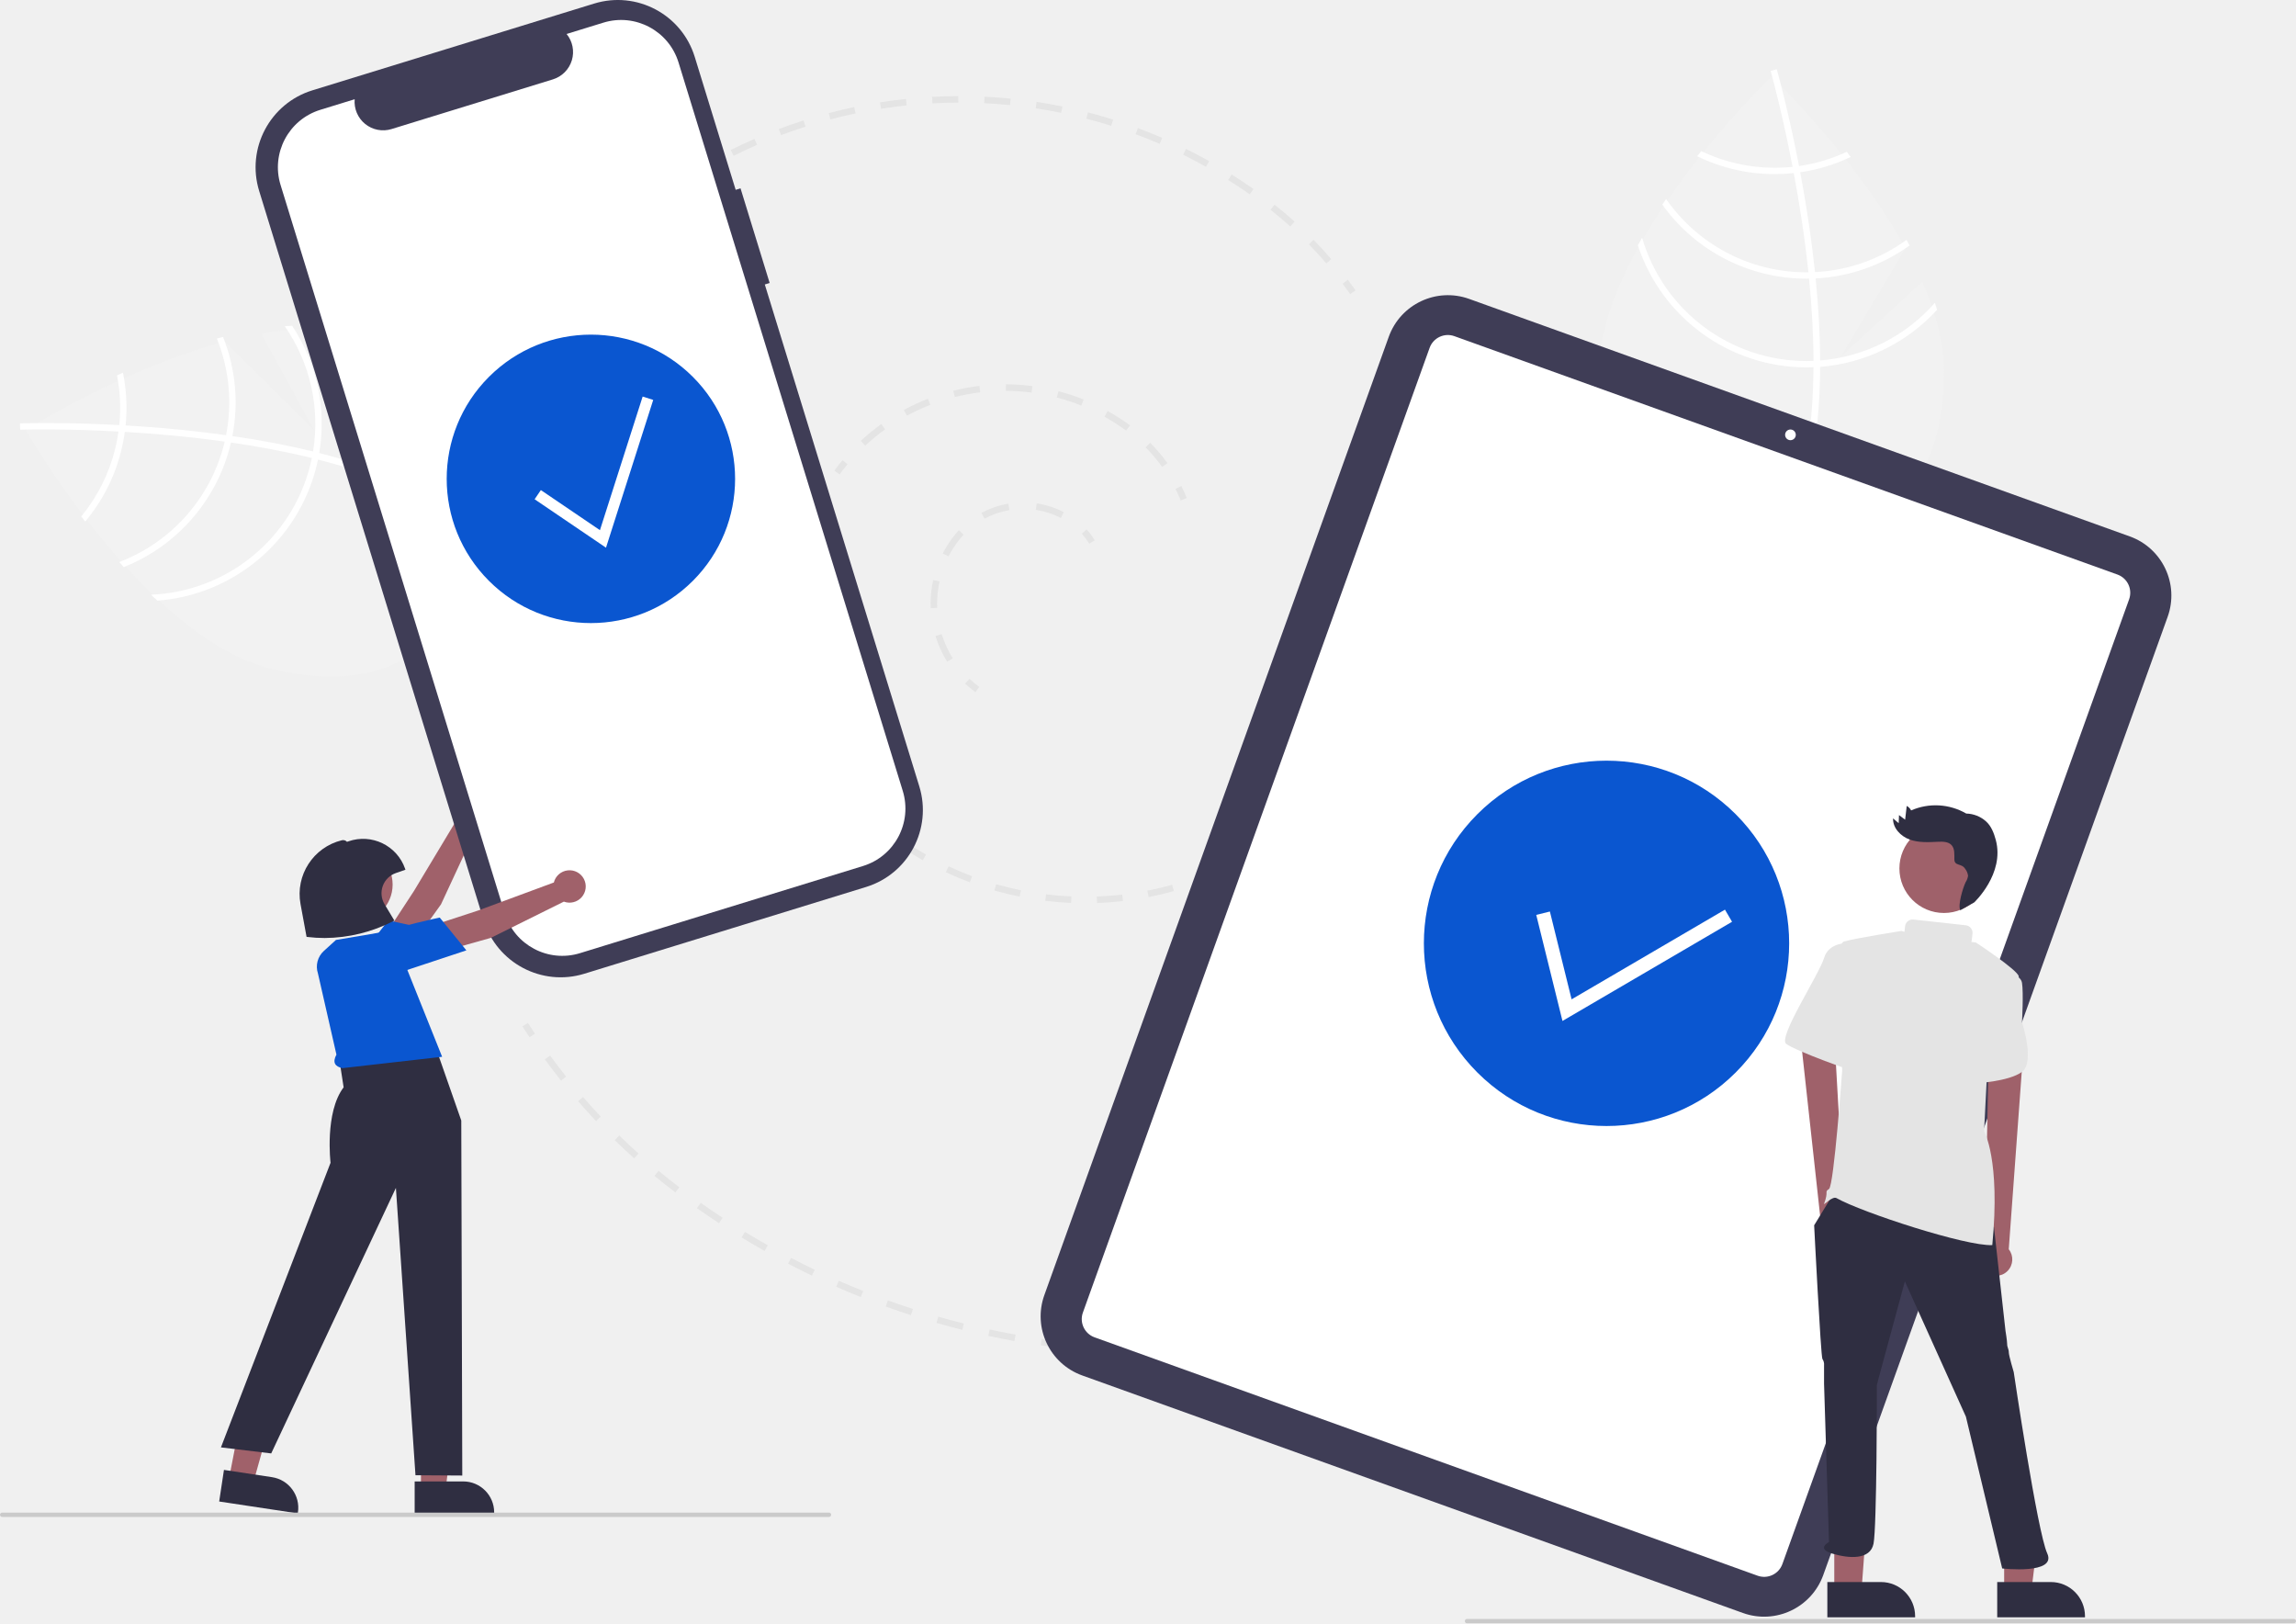
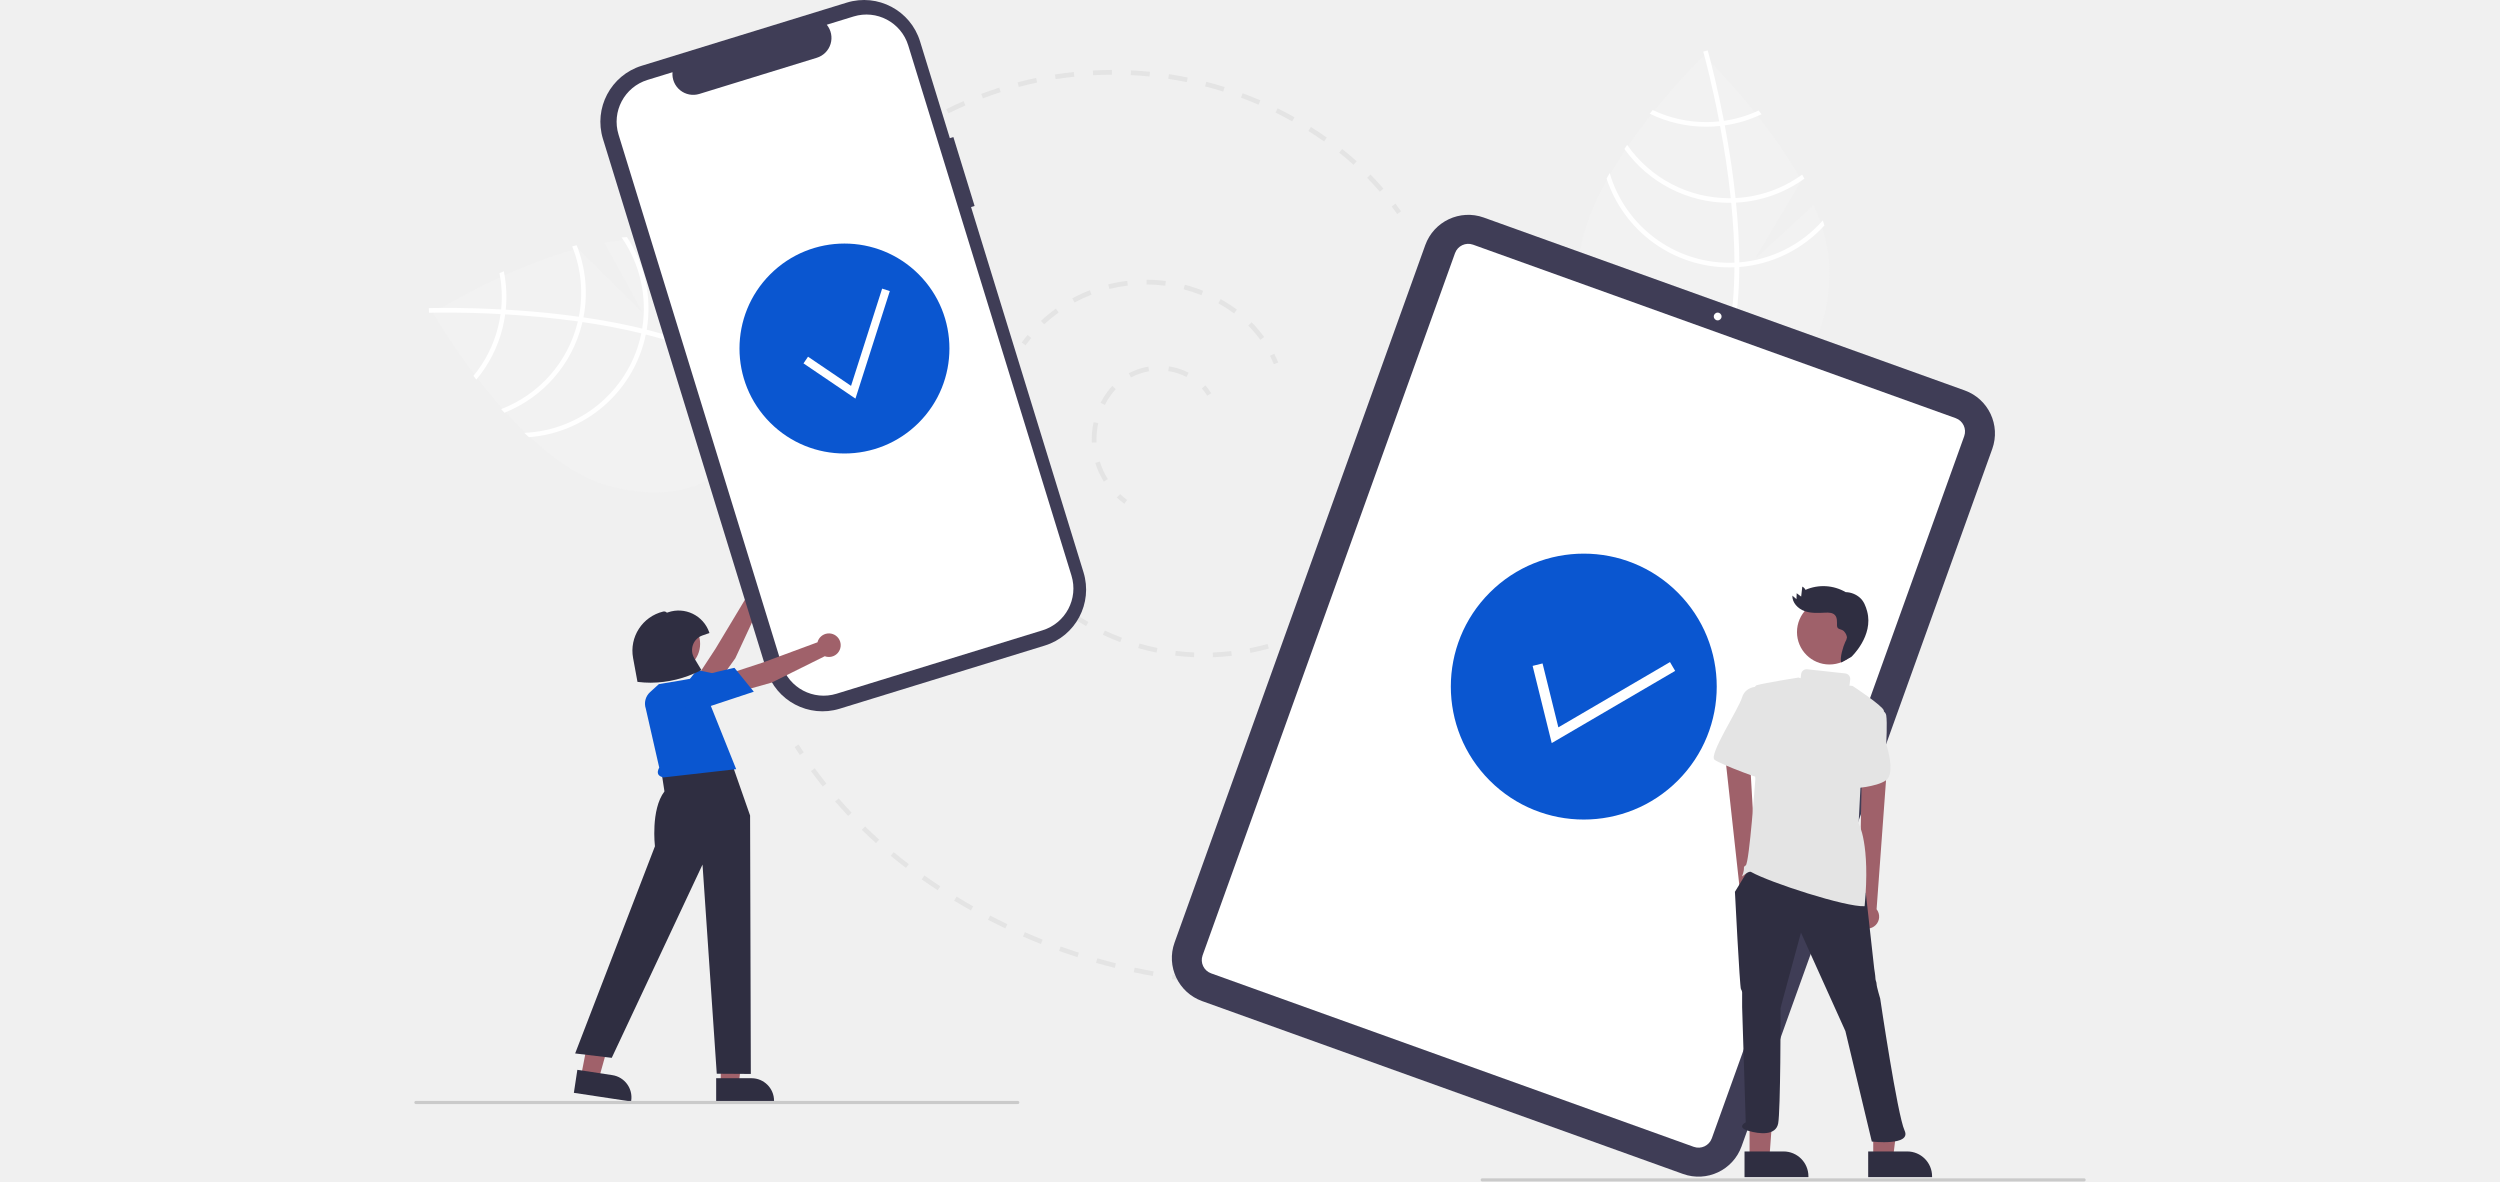
- <svg xmlns="http://www.w3.org/2000/svg" data-name="Layer 1" width="1058" height="747.89" viewBox="0 0 1058 747.89">
+ <svg xmlns="http://www.w3.org/2000/svg" data-name="Layer 1" width="1058" height="500" viewBox="0 0 1058 747.89">
  <path d="M520.465,394.967a51.328,51.328,0,0,1-4.75-3.956l2.056-2.185a48.405,48.405,0,0,0,4.472,3.725Z" transform="translate(-71 -76.05511)" fill="#e4e4e4" />
  <path d="M507.463,380.933a50.575,50.575,0,0,1-5.393-11.851l2.868-.881a47.595,47.595,0,0,0,5.072,11.147Zm-7.595-24.679q-.044-1.063-.044-2.129a50.684,50.684,0,0,1,1.173-10.84l2.93.643a47.69,47.69,0,0,0-1.103,10.197q0,1.003.042,2.003Zm8.207-23.846-2.667-1.373a51.175,51.175,0,0,1,4.27-6.885,41.476,41.476,0,0,1,3.182-3.821l2.186,2.055a38.523,38.523,0,0,0-2.951,3.544A48.17,48.17,0,0,0,508.075,332.408Zm16.596-17.403-1.417-2.645a40.835,40.835,0,0,1,12.384-4.252l.508,2.957A37.826,37.826,0,0,0,524.671,315.005Zm35.147-.328a37.488,37.488,0,0,0-11.539-3.733l.451-2.966a40.488,40.488,0,0,1,12.46,4.031Z" transform="translate(-71 -76.05511)" fill="#e4e4e4" />
  <path d="M572.894,326.55a29.835,29.835,0,0,0-3.395-4.583l2.229-2.009a32.826,32.826,0,0,1,3.737,5.046Z" transform="translate(-71 -76.05511)" fill="#e4e4e4" />
  <path d="M457.886,294.634l-2.417-1.777c1.2-1.632,2.465-3.246,3.76-4.796l2.303,1.923C460.277,291.487,459.05,293.052,457.886,294.634Z" transform="translate(-71 -76.05511)" fill="#e4e4e4" />
  <path d="M606.523,291.166a75.047,75.047,0,0,0-7.637-9.01l2.128-2.114a78.048,78.048,0,0,1,7.943,9.371Zm-136.826-9.798-2.044-2.196a97.25,97.25,0,0,1,9.472-7.758l1.75,2.437A94.183,94.183,0,0,0,469.696,281.367Zm120.233-6.917a95.865,95.865,0,0,0-9.981-6.415l1.461-2.62a98.852,98.852,0,0,1,10.295,6.617Zm-101.002-6.899-1.429-2.638a97.699,97.699,0,0,1,11.109-5.142l1.086,2.796A94.722,94.722,0,0,0,488.927,267.551ZM569.248,262.92a94.107,94.107,0,0,0-11.26-3.724l.76-2.902a97.207,97.207,0,0,1,11.62,3.843Zm-58.248-3.949-.729-2.91a98.544,98.544,0,0,1,12.034-2.227l.361,2.979A95.527,95.527,0,0,0,511,258.971Zm35.347-2.051a94.936,94.936,0,0,0-11.836-.796l.014-3a98.038,98.038,0,0,1,12.211.822Z" transform="translate(-71 -76.05511)" fill="#e4e4e4" />
  <path d="M615.087,306.637c-.739-1.81-1.557-3.61-2.433-5.352l2.681-1.348c.91,1.812,1.761,3.685,2.529,5.566Z" transform="translate(-71 -76.05511)" fill="#e4e4e4" />
  <path d="M623.309,482.932l-1.031-2.817c1.848-.676,3.711-1.4,5.536-2.152l1.142,2.774C627.095,481.504,625.195,482.242,623.309,482.932Z" transform="translate(-71 -76.05511)" fill="#e4e4e4" />
  <path d="M576.536,492.097l-.109-2.998c3.892-.142,7.827-.44,11.694-.887l.344,2.98C584.519,491.648,580.506,491.952,576.536,492.097Zm-11.962-.035c-3.975-.168-7.986-.497-11.923-.978l.363-2.978c3.859.47,7.791.792,11.687.958Zm35.711-2.707-.577-2.944c3.821-.748,7.66-1.658,11.411-2.704l.806,2.89C608.098,487.663,604.182,488.591,600.284,489.355Zm-59.442-.188c-3.894-.791-7.803-1.749-11.62-2.847l.829-2.883c3.74,1.075,7.572,2.014,11.388,2.79Zm-22.977-6.607c-3.718-1.398-7.426-2.963-11.022-4.653l1.276-2.715c3.524,1.655,7.158,3.189,10.802,4.56ZM496.227,472.398c-3.44-1.962-6.855-4.091-10.149-6.328l1.686-2.481c3.229,2.193,6.577,4.28,9.949,6.203Z" transform="translate(-71 -76.05511)" fill="#e4e4e4" />
  <path d="M476.428,458.912c-1.565-1.278-3.115-2.609-4.608-3.956l2.01-2.228c1.457,1.315,2.969,2.613,4.496,3.86Z" transform="translate(-71 -76.05511)" fill="#e4e4e4" />
  <path d="M393.38,156.427l-1.541-2.574c1.723-1.031,3.479-2.052,5.22-3.035l1.475,2.612C396.815,154.401,395.081,155.409,393.38,156.427Z" transform="translate(-71 -76.05511)" fill="#e4e4e4" />
  <path d="M682.175,197.399c-2.57-2.994-5.276-5.948-8.041-8.777l2.146-2.097c2.81,2.876,5.559,5.877,8.171,8.92ZM665.547,180.377c-2.931-2.639-5.992-5.224-9.096-7.681l1.862-2.353c3.154,2.497,6.263,5.122,9.242,7.804Zm-18.658-14.79c-3.245-2.278-6.583-4.5-9.923-6.601l1.598-2.539c3.382,2.128,6.763,4.377,10.049,6.685Zm-20.167-12.688c-3.449-1.933-6.995-3.802-10.541-5.557l1.331-2.688c3.592,1.777,7.184,3.671,10.677,5.628Zm-217.656-5.06-1.338-2.685c3.588-1.789,7.271-3.507,10.945-5.109l1.199,2.75C416.244,144.377,412.608,146.073,409.066,147.839Zm196.302-5.505c-3.631-1.57-7.352-3.066-11.057-4.445l1.047-2.812c3.754,1.397,7.522,2.913,11.201,4.503Zm-174.447-4.021-1.056-2.808c3.747-1.41,7.585-2.743,11.409-3.963l.912,2.858C438.41,135.605,434.62,136.921,430.921,138.313Zm152.118-4.294c-3.771-1.187-7.626-2.291-11.458-3.283l.751-2.904c3.882,1.004,7.787,2.124,11.606,3.326Zm-129.404-2.95-.765-2.901c3.871-1.02,7.825-1.956,11.753-2.78l.616,2.936C461.361,129.137,457.456,130.061,453.635,131.068Zm106.334-3.022c-3.872-.792-7.82-1.495-11.736-2.088l.449-2.966c3.967.601,7.966,1.312,11.888,2.115Zm-83.001-1.874-.466-2.964c3.956-.622,7.984-1.15,11.974-1.571l.315,2.983C484.851,125.037,480.873,125.559,476.967,126.173Zm59.437-1.698c-3.934-.392-7.934-.686-11.889-.876l.144-2.996c4.007.192,8.058.49,12.043.887Zm-35.728-.802-.162-2.995c4.005-.217,8.067-.333,12.072-.346l.009,3C508.641,123.345,504.631,123.46,500.677,123.673Z" transform="translate(-71 -76.05511)" fill="#e4e4e4" />
  <path d="M693.178,211.549c-1.137-1.619-2.313-3.238-3.497-4.812l2.398-1.803c1.203,1.6,2.398,3.246,3.554,4.891Z" transform="translate(-71 -76.05511)" fill="#e4e4e4" />
  <path d="M556.567,696.691q-2.985-.383-5.965-.816l.431-2.969q2.956.428,5.917.809Z" transform="translate(-71 -76.05511)" fill="#e4e4e4" />
  <path d="M538.461,693.904c-4.015-.721-8.075-1.521-12.066-2.377l.629-2.934c3.958.849,7.985,1.643,11.967,2.357Zm-24.045-5.157c-3.967-.991-7.963-2.062-11.878-3.183l.825-2.884c3.883,1.111,7.846,2.173,11.781,3.156ZM490.774,681.984c-3.89-1.256-7.805-2.593-11.637-3.975l1.018-2.822c3.8,1.371,7.683,2.697,11.541,3.943Zm-23.132-8.339c-3.786-1.511-7.602-3.109-11.342-4.75l1.205-2.747c3.709,1.627,7.494,3.212,11.249,4.71Zm-22.518-9.877c-3.681-1.764-7.381-3.615-10.996-5.5l1.387-2.66c3.586,1.87,7.256,3.705,10.906,5.455Zm-21.803-11.366c-3.541-1.999-7.108-4.092-10.604-6.222l1.561-2.562c3.467,2.112,7.006,4.188,10.518,6.171ZM402.327,639.608c-3.41-2.236-6.831-4.562-10.168-6.912l1.727-2.453c3.311,2.331,6.704,4.638,10.086,6.856Zm-20.108-14.166c-3.262-2.476-6.509-5.048-9.65-7.644l1.911-2.312c3.11,2.57,6.324,5.116,9.553,7.567Zm-18.976-15.68c-3.04-2.732-6.063-5.564-8.984-8.418l2.096-2.146c2.891,2.824,5.883,5.628,8.893,8.332ZM345.634,592.557c-2.801-2.976-5.576-6.051-8.248-9.141l2.269-1.963c2.645,3.058,5.391,6.102,8.164,9.048ZM329.53,573.936c-2.542-3.202-5.048-6.5-7.45-9.803l2.426-1.765c2.377,3.269,4.858,6.533,7.374,9.702Z" transform="translate(-71 -76.05511)" fill="#e4e4e4" />
  <path d="M315.014,553.972q-1.67-2.514-3.284-5.055l2.532-1.608q1.598,2.515,3.25,5.003Z" transform="translate(-71 -76.05511)" fill="#e4e4e4" />
  <path d="M956.744,205.849l-37.392,34.424,29.716-49.862c-23.412-42.456-61.702-79.148-61.702-79.148s-79.439,76.109-79.439,135.935,35.566,80.716,79.439,80.716c43.872,0,79.438-20.889,79.438-80.716C966.805,233.881,962.863,219.759,956.744,205.849Z" transform="translate(-71 -76.05511)" fill="#f2f2f2" />
  <path d="M909.736,242.136V245.085c-.175,34.278-5.956,61.023-17.299,79.855-.161.277-.336.54-.496.818l-1.27-.774-1.212-.759c12.584-20.336,17.037-49.081,17.197-78.979.015-.964.029-1.942.015-2.92-.044-12.657-.818-25.46-2.058-37.898-.088-.964-.19-1.942-.292-2.92-1.723-16.409-4.204-32.088-6.745-45.709-.175-.964-.365-1.927-.555-2.876-4.394-23.037-8.876-39.723-9.898-43.417-.117-.453-.19-.701-.204-.759l1.387-.394.015-.015,1.401-.394c.015.058.263.891.671,2.438,1.562,5.781,5.621,21.475,9.606,42.176.175.934.365,1.898.54,2.861,2.073,11.051,4.102,23.402,5.708,36.365q.613,4.883,1.095,9.635c.117.978.219,1.956.307,2.92Q909.663,224.508,909.736,242.136Z" transform="translate(-71 -76.05511)" fill="#fff" />
  <path d="M899.999,152.559c-.978.131-1.971.263-2.978.365a80.536,80.536,0,0,1-8.234.423,78.342,78.342,0,0,1-33.869-7.65c-.613.774-1.226,1.547-1.854,2.336a81.243,81.243,0,0,0,35.723,8.234,83.33,83.33,0,0,0,8.788-.467c.993-.102,1.985-.234,2.963-.38a80.559,80.559,0,0,0,23.285-7.051q-.942-1.204-1.839-2.365A78.073,78.073,0,0,1,899.999,152.559Z" transform="translate(-71 -76.05511)" fill="#fff" />
  <path d="M907.342,201.42q-1.511.088-3.022.088c-.307.015-.628.015-.934.015a78.757,78.757,0,0,1-64.643-33.767c-.584.861-1.168,1.723-1.737,2.599a81.682,81.682,0,0,0,66.38,34.088c.409,0,.818,0,1.226-.015,1.022-.015,2.029-.044,3.036-.088a81.25,81.25,0,0,0,43.285-15.183c-.467-.861-.934-1.723-1.416-2.584A78.217,78.217,0,0,1,907.342,201.42Z" transform="translate(-71 -76.05511)" fill="#fff" />
  <path d="M909.736,242.136c-1.022.088-2.044.146-3.066.19-1.095.044-2.19.073-3.285.073A78.971,78.971,0,0,1,827.677,185.581c-.657,1.183-1.314,2.35-1.942,3.533a81.862,81.862,0,0,0,77.65,56.205c1.095,0,2.19-.015,3.27-.073,1.037-.029,2.058-.088,3.08-.161a81.623,81.623,0,0,0,53.869-26.292c-.307-1.08-.657-2.146-1.007-3.226A78.716,78.716,0,0,1,909.736,242.136Z" transform="translate(-71 -76.05511)" fill="#fff" />
  <path d="M191.377,229.685l24.388,44.591-41.222-40.866C127.694,245.891,82.849,274.2,82.849,274.2s54.7,95.451,112.76,109.882,86.911-15.047,97.493-57.624c10.582-42.577-1.111-82.131-59.171-96.562C221.009,226.684,206.353,227.102,191.377,229.685Z" transform="translate(-71 -76.05511)" fill="#f2f2f2" />
  <path d="M215.254,284.058l2.862.711c33.223,8.438,57.784,20.499,73.324,36.05.23.223.443.456.674.679l-1.057,1.046-1.029.993c-16.7-17.118-43.522-28.372-72.499-35.74-.932-.247-1.877-.497-2.83-.718-12.294-3.01-24.906-5.348-37.276-7.144-.956-.147-1.93-.284-2.904-.421-16.34-2.286-32.155-3.66-45.986-4.48-.977-.062-1.958-.111-2.925-.155-23.416-1.292-40.691-.967-44.522-.867-.467.004-.726.015-.786.015l-.048-1.441-.011-.018-.044-1.455c.06-0.0.928-.04,2.528-.064,5.987-.122,22.196-.275,43.247.851.949.055,1.93.104,2.907.166,11.225.654,23.7,1.664,36.668,3.232q4.887.583,9.615,1.262c.977.123,1.951.259,2.907.407Q198.129,279.877,215.254,284.058Z" transform="translate(-71 -76.05511)" fill="#fff" />
  <path d="M125.973,271.901c-.108.981-.22,1.976-.364,2.978a80.535,80.535,0,0,1-1.575,8.093,78.342,78.342,0,0,1-15.593,31.024c.603.782,1.206,1.563,1.82,2.363a81.243,81.243,0,0,0,16.607-32.682,83.327,83.327,0,0,0,1.666-8.642c.14-.988.252-1.983.346-2.968a80.559,80.559,0,0,0-1.227-24.298q-1.396.623-2.739,1.215A78.073,78.073,0,0,1,125.973,271.901Z" transform="translate(-71 -76.05511)" fill="#fff" />
  <path d="M175.163,276.561q-.279,1.487-.644,2.954c-.06.301-.137.613-.211.91A78.757,78.757,0,0,1,125.946,335.015c.695.774,1.39,1.549,2.103,2.313a81.682,81.682,0,0,0,49.093-56.198c.099-.397.197-.793.282-1.194.232-.995.447-1.98.647-2.968a81.25,81.25,0,0,0-4.294-45.669c-.949.246-1.897.491-2.849.751A78.217,78.217,0,0,1,175.163,276.561Z" transform="translate(-71 -76.05511)" fill="#fff" />
  <path d="M215.254,284.058c-.161,1.013-.351,2.019-.555,3.021-.222,1.073-.457,2.143-.721,3.205a78.971,78.971,0,0,1-73.402,59.769c.989.923,1.964,1.842,2.96,2.736a81.862,81.862,0,0,0,73.275-61.801c.264-1.063.514-2.129.718-3.191.222-1.013.412-2.019.587-3.028a81.623,81.623,0,0,0-12.522-58.621c-1.122.037-2.241.12-3.374.199A78.716,78.716,0,0,1,215.254,284.058Z" transform="translate(-71 -76.05511)" fill="#fff" />
  <path d="M259.679,513.001l-9.138-9.304,11.204-17.131L280.922,454.645a7.463,7.463,0,1,1,9.117,3.997L274.21,492.72Z" transform="translate(-71 -76.05511)" fill="#a0616a" />
  <path d="M249.556,534.242a10.298,10.298,0,0,1-10.16,4.6,9.628,9.628,0,0,1-8.089-6.781,9.18,9.18,0,0,1,1.011-7.664c6.113-10.305,17.387-23.914,17.5-24.05l.18-.216,19.015,4.12Z" transform="translate(-71 -76.05511)" fill="#0a56d0" />
  <path d="M412.233,162.823l-2.236.689-18.862-61.263A37.1,37.1,0,0,0,344.761,77.707l-0,0L214.967,117.668A37.1,37.1,0,0,0,190.426,164.042l0,0L293.902,500.135a37.1,37.1,0,0,0,46.374,24.541l0,0,129.794-39.961a37.1,37.1,0,0,0,24.541-46.374l0-0L423.422,207.119l2.236-.689Z" transform="translate(-71 -76.05511)" fill="#3f3d56" />
  <path d="M349.032,86.492l-16.942,5.216a13.163,13.163,0,0,1-6.312,20.917l-74.357,22.893a13.163,13.163,0,0,1-16.983-13.745l-15.824,4.872a27.706,27.706,0,0,0-18.327,34.631L303.61,496.877a27.706,27.706,0,0,0,34.631,18.327l0,0,130.419-40.153a27.706,27.706,0,0,0,18.327-34.632h0L383.663,104.818A27.706,27.706,0,0,0,349.032,86.492Z" transform="translate(-71 -76.05511)" fill="#fff" />
  <path d="M874.141,819.2,569.667,709.753a28.958,28.958,0,0,1-17.435-37.004L710.954,231.192A28.958,28.958,0,0,1,747.959,213.757l304.474,109.447a28.958,28.958,0,0,1,17.435,37.004l-158.723,441.556A28.958,28.958,0,0,1,874.141,819.2Z" transform="translate(-71 -76.05511)" fill="#3f3d56" />
  <path d="M880.92,802.026,575.373,692.194a8.927,8.927,0,0,1-5.375-11.407L729.773,236.306a8.927,8.927,0,0,1,11.407-5.375l305.546,109.832a8.927,8.927,0,0,1,5.375,11.407L892.327,796.651A8.927,8.927,0,0,1,880.92,802.026Z" transform="translate(-71 -76.05511)" fill="#fff" />
  <circle cx="825.042" cy="200.345" r="2.461" fill="#fff" />
  <circle cx="343.287" cy="296.677" r="66.449" transform="translate(-180.2359 253.5805) rotate(-45)" fill="#0a56d0" />
  <polygon points="279.245 252.333 246.355 230.021 249.227 225.79 276.456 244.263 296.136 182.699 301.004 184.255 279.245 252.333" fill="#fff" />
  <circle cx="811.287" cy="510.677" r="84.162" transform="translate(-194.4827 647.1856) rotate(-45)" fill="#0a56d0" />
  <polygon points="719.989 470.381 707.903 421.516 714.19 419.963 724.196 460.419 794.862 419.097 798.129 424.684 719.989 470.381" fill="#fff" />
  <polygon points="193.976 686.239 205.338 686.239 210.743 642.415 193.974 642.416 193.976 686.239" fill="#a0616a" />
  <path d="M262.078,758.585l22.375-.001h.001a14.26,14.26,0,0,1,14.259,14.259v.463l-36.635.001Z" transform="translate(-71 -76.05511)" fill="#2f2e41" />
  <polygon points="105.51 681.321 116.744 683.019 128.64 640.496 113.913 637.99 105.51 681.321" fill="#a0616a" />
  <path d="M174.199,753.275l22.124,3.344.001 0a14.26,14.26,0,0,1,11.967,16.23l-.069.458L171.999,767.832Z" transform="translate(-71 -76.05511)" fill="#2f2e41" />
  <path d="M242.315,555.699l26.421-5.755,14.819,42.361.463,163.569-21.567-.135-9.015-132.389L195.978,745.681,172.81,742.901l50.507-131.133s-2.78-23.168,6.024-34.753l-1.853-12.048Z" transform="translate(-71 -76.05511)" fill="#2f2e41" />
  <path d="M217.512,524.554a9.819,9.819,0,0,1,2.708-10.363l5.585-5.076,15.744-2.653,9.844-1.789,23.343,58.273-45.949,5.232c-3.373-.728-4.72-2.573-2.757-6.241Z" transform="translate(-71 -76.05511)" fill="#0a56d0" />
  <path d="M273.147,514.904l-1.315-12.974,19.455-6.366,34.923-12.924a7.463,7.463,0,1,1,4.616,8.819l-33.659,16.701Z" transform="translate(-71 -76.05511)" fill="#a0616a" />
  <path d="M251.967,525.153a10.297,10.297,0,0,1-10.805-2.762,9.633,9.633,0,0,1-2.074-10.35,9.18,9.18,0,0,1,5.581-5.349c11.213-4.221,28.521-7.794,28.694-7.829l.275-.056,12.265,15.103Z" transform="translate(-71 -76.05511)" fill="#0a56d0" />
  <circle cx="163.64" cy="407.546" r="17.283" fill="#a0616a" />
  <path d="M220.647,508.222a66.215,66.215,0,0,1-8.018-.489l-.365-.044-2.784-15.113A25.498,25.498,0,0,1,228.535,463.178a2.369,2.369,0,0,1,2.359.73l.664-.231a20.499,20.499,0,0,1,26.106,12.607l.165.472-4.431,1.545a9.837,9.837,0,0,0-5.194,14.354l4.53,7.542-.482.242A70.021,70.021,0,0,1,220.647,508.222Z" transform="translate(-71 -76.05511)" fill="#2f2e41" />
  <path d="M453,774.945H72a1,1,0,0,1,0-2H453a1,1,0,0,1,0,2Z" transform="translate(-71 -76.05511)" fill="#cacaca" />
  <path d="M1128,823.945H747a1,1,0,0,1,0-2h381a1,1,0,0,1,0,2Z" transform="translate(-71 -76.05511)" fill="#cacaca" />
  <path d="M921.07,649.415a7.538,7.538,0,0,0-.002-11.558l-5.604-98.622L899.476,542.849l10.57,96.318a7.578,7.578,0,0,0,11.024,10.248Z" transform="translate(-71 -76.05511)" fill="#9f616a" />
  <path d="M985.993,662.257a7.538,7.538,0,0,1-.417-11.551l2.03-98.76,16.109,3.034-7.076,96.637a7.578,7.578,0,0,1-10.646,10.64Z" transform="translate(-71 -76.05511)" fill="#9f616a" />
  <polygon points="923.517 732.979 936.061 732.978 939.639 703.714 923.515 703.715 923.517 732.979" fill="#9f616a" />
  <path d="M991.317,804.938l24.704-.001h.001a15.744,15.744,0,0,1,15.744,15.743v.512l-40.448.002Z" transform="translate(-71 -76.05511)" fill="#2f2e41" />
  <polygon points="845.24 732.979 857.784 732.978 861.362 684.593 845.238 684.593 845.24 732.979" fill="#9f616a" />
  <path d="M913.04,804.938l24.704-.001h.001a15.744,15.744,0,0,1,15.744,15.743v.512l-40.448.002Z" transform="translate(-71 -76.05511)" fill="#2f2e41" />
  <circle cx="895.772" cy="400.109" r="20.523" fill="#9f616a" />
  <path d="M992.856,523.522s9.121.76,9.881,5.321,0,18.242,0,18.242,6.081,18.242,0,22.803-22.043,5.321-22.043,5.321Z" transform="translate(-71 -76.05511)" fill="#e4e4e4" />
  <path d="M915.325,626.895l-8.361,13.682s3.04,60.048,3.8,61.568a4.57,4.57,0,0,1,.76,3.04v8.361l2.28,72.97s-6.081,3.04,1.52,5.321,17.482,3.04,19.003-4.561,1.592-70.924,1.52-72.97l.76-3.04,12.162-44.846,28.124,62.328,16.722,69.929s25.308,2.923,20.748-6.959-15.427-83.493-15.427-83.493-2.28-7.601-2.28-9.121-.76-2.28-.76-3.801-.76-6.081-.76-6.081l-5.321-47.886Z" transform="translate(-71 -76.05511)" fill="#2f2e41" />
  <path d="M922.926,510.6s-9.121-.76-11.402,6.841-21.283,36.485-17.482,39.525,32.684,13.682,33.444,12.922S922.926,510.6,922.926,510.6Z" transform="translate(-71 -76.05511)" fill="#e4e4e4" />
  <path d="M990.671,463.077c-.861-3.206-2.075-6.411-4.548-8.626a14.159,14.159,0,0,0-9.073-3.573,28.169,28.169,0,0,0-25.406-1.441,4.649,4.649,0,0,0-2.024-2.063q-.366,3.166-.732,6.332-1.414-1.064-2.828-2.128-.07,1.874-.139,3.747-1.296-1.114-2.592-2.229c-.184,4.424,3.497,8.254,7.66,9.762s8.727,1.23,13.15,1.021c2.184-.103,4.671-.066,6.146,1.549,1.544,1.692,1.253,4.285,1.291,6.575.053,3.221,3.36,1.643,5.018,4.405a6.257,6.257,0,0,1,1.287,3.164,7.392,7.392,0,0,1-1.113,2.935c-1.221,2.522-3.649,10.367-2.49,12.917q3.217-1.801,6.435-3.601S994.84,478.597,990.671,463.077Z" transform="translate(-71 -76.05511)" fill="#2f2e41" />
  <path d="M986.775,567.607s15.202-38.765,14.442-41.806c-.76-3.04-19.726-15.516-19.726-15.516-.722-.09-1.407-.177-2.099-.264a3.456,3.456,0,0,0,.208-.833l.327-2.975a3.504,3.504,0,0,0-3.101-3.864l-24.1-2.642a3.503,3.503,0,0,0-3.864,3.101l-.282,2.574c-1.271-.315-1.329-.439-1.329-.439s-21.283,3.377-26.604,4.897c-5.321,1.52-.76,59.288-.76,59.288s-3.8,53.207-6.081,54.727,0,.76-2.28,6.841c-.301.802,3.899-3.676,5.701-2.66,11.86,6.687,59.952,22.323,71.83,21.663,3.797-39.629-3.801-52.447-3.801-52.447Z" transform="translate(-71 -76.05511)" fill="#e4e4e4" />
</svg>
